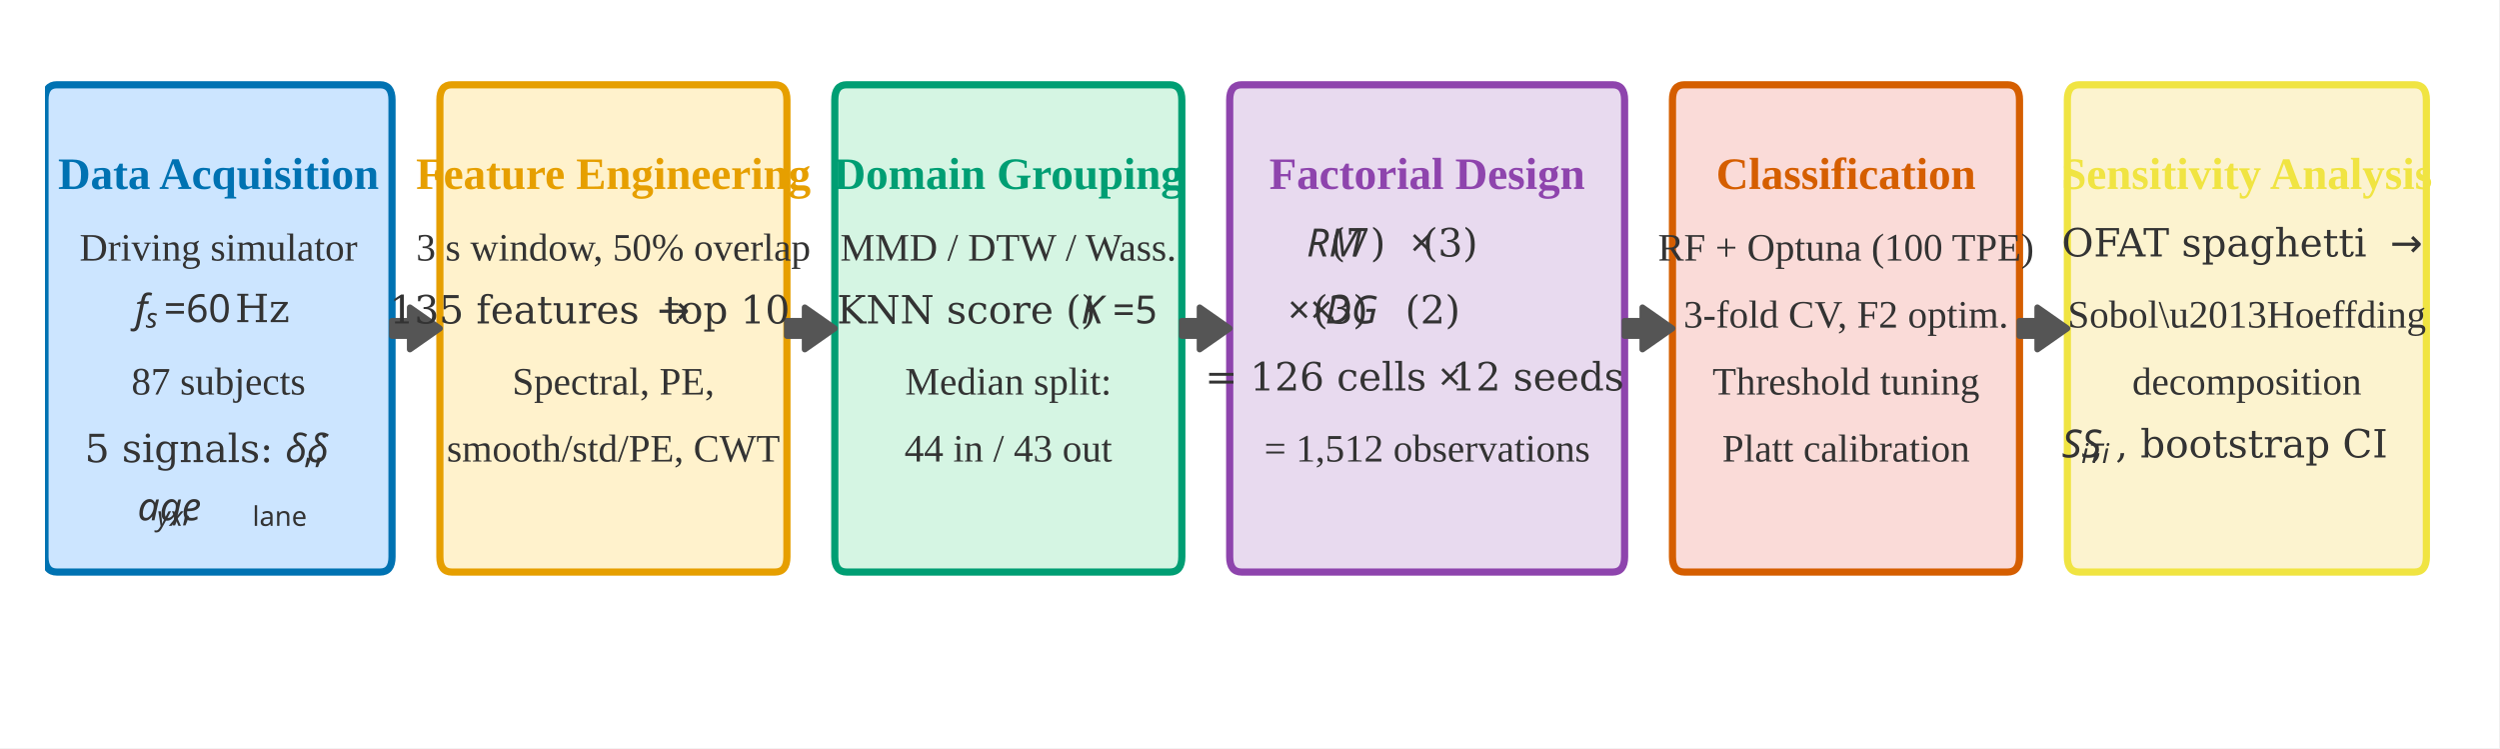
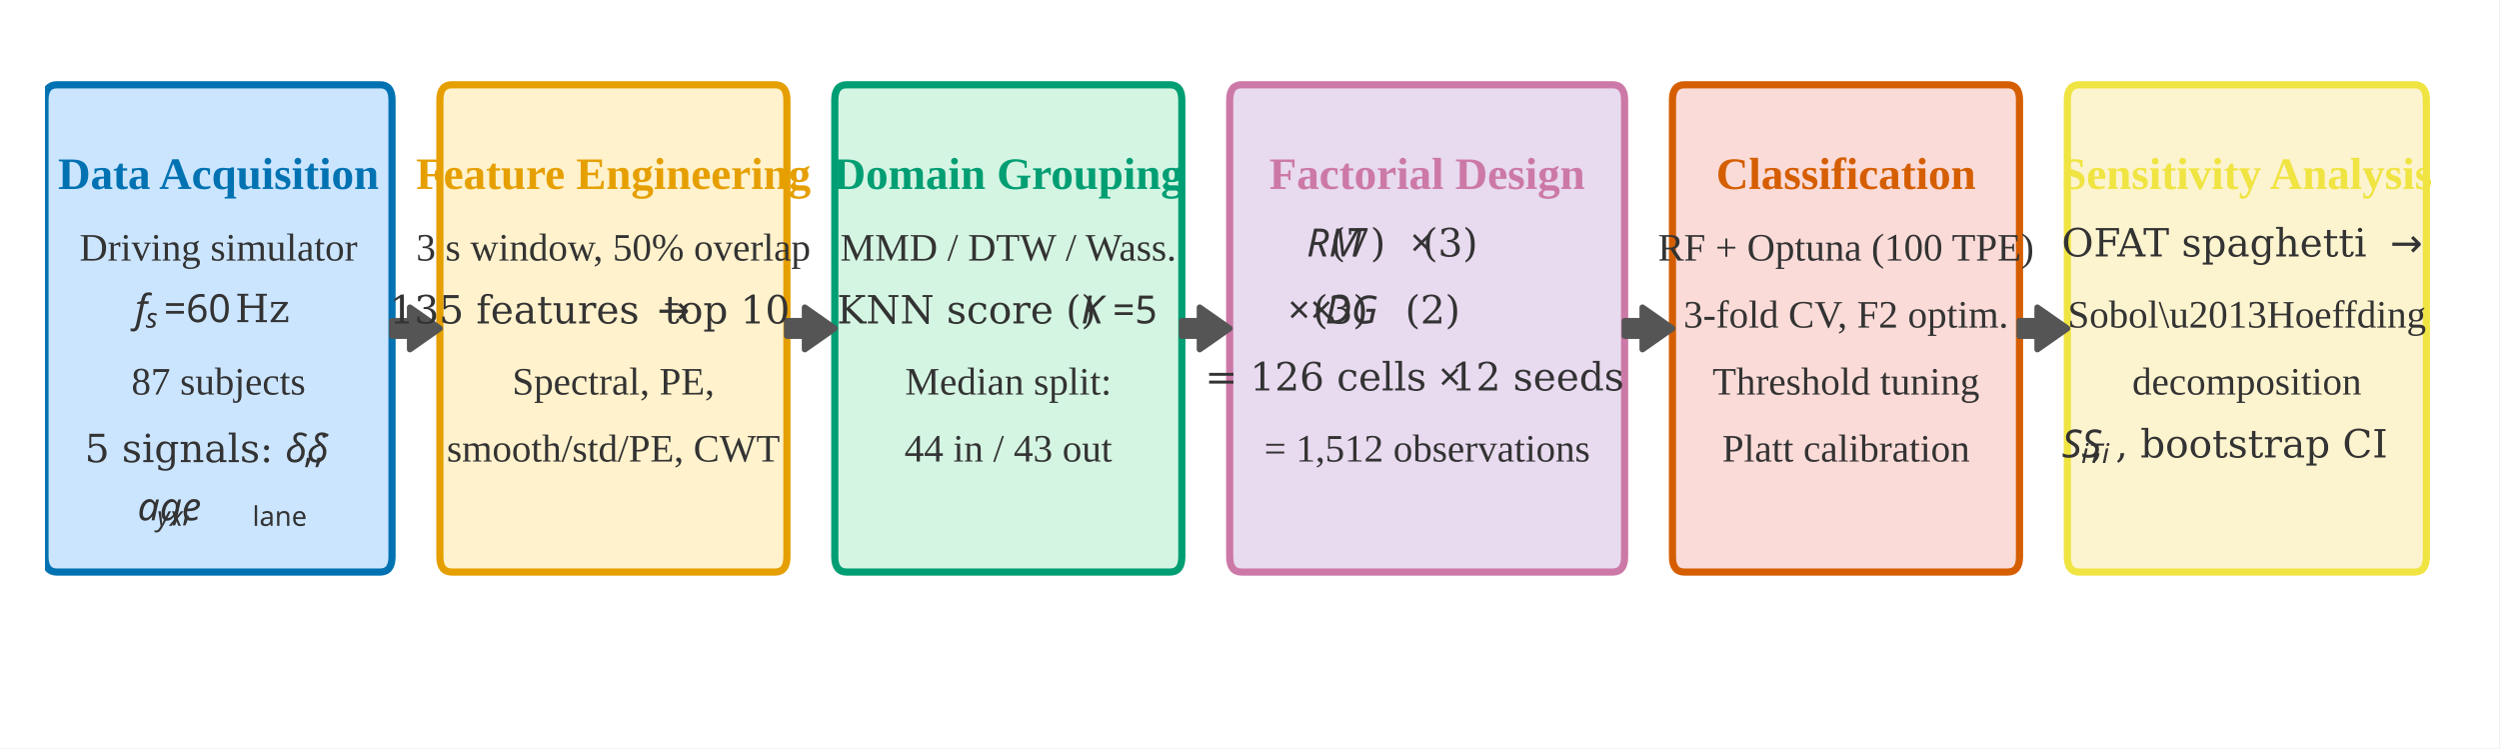
<svg xmlns="http://www.w3.org/2000/svg" width="417.164pt" height="124.848pt" viewBox="0 0 417.164 124.848" version="1.1">
  <defs>
    <style type="text/css">*{stroke-linejoin: round; stroke-linecap: butt}</style>
  </defs>
  <g id="figure_1">
    <g id="patch_1">
      <path d="M 0 124.848  L 417.164 124.848  L 417.164 0  L 0 0  z " style="fill: #ffffff" />
    </g>
    <g id="axes_1">
      <g id="patch_2">
-         <path d="M 9.507 95.457  L 63.443 95.457  Q 65.441 95.457 65.441 92.916  L 65.441 16.686  Q 65.441 14.145 63.443 14.145  L 9.507 14.145  Q 7.509 14.145 7.509 16.686  L 7.509 92.916  Q 7.509 95.457 9.507 95.457  z " clip-path="url(#p9b81b656f6)" style="fill: #cce5ff; stroke: #0072b2; stroke-width: 1.2; stroke-linejoin: miter" />
+         <path d="M 9.507 95.457  L 63.443 95.457  Q 65.441 95.457 65.441 92.916  L 65.441 16.686  Q 65.441 14.145 63.443 14.145  L 9.507 14.145  Q 7.509 14.145 7.509 16.686  L 7.509 92.916  Q 7.509 95.457 9.507 95.457  z " clip-path="url(#pe278a2cfea)" style="fill: #cce5ff; stroke: #0072b2; stroke-width: 1.2; stroke-linejoin: miter" />
      </g>
      <g id="patch_3">
-         <path d="M 75.429 95.457  L 129.365 95.457  Q 131.363 95.457 131.363 92.916  L 131.363 16.686  Q 131.363 14.145 129.365 14.145  L 75.429 14.145  Q 73.431 14.145 73.431 16.686  L 73.431 92.916  Q 73.431 95.457 75.429 95.457  z " clip-path="url(#p9b81b656f6)" style="fill: #fff2cc; stroke: #e69f00; stroke-width: 1.2; stroke-linejoin: miter" />
+         <path d="M 75.429 95.457  L 129.365 95.457  Q 131.363 95.457 131.363 92.916  L 131.363 16.686  Q 131.363 14.145 129.365 14.145  L 75.429 14.145  Q 73.431 14.145 73.431 16.686  L 73.431 92.916  Q 73.431 95.457 75.429 95.457  z " clip-path="url(#pe278a2cfea)" style="fill: #fff2cc; stroke: #e69f00; stroke-width: 1.2; stroke-linejoin: miter" />
      </g>
      <g id="patch_4">
-         <path d="M 141.351 95.457  L 195.287 95.457  Q 197.285 95.457 197.285 92.916  L 197.285 16.686  Q 197.285 14.145 195.287 14.145  L 141.351 14.145  Q 139.353 14.145 139.353 16.686  L 139.353 92.916  Q 139.353 95.457 141.351 95.457  z " clip-path="url(#p9b81b656f6)" style="fill: #d5f5e3; stroke: #009e73; stroke-width: 1.2; stroke-linejoin: miter" />
+         <path d="M 141.351 95.457  L 195.287 95.457  Q 197.285 95.457 197.285 92.916  L 197.285 16.686  Q 197.285 14.145 195.287 14.145  L 141.351 14.145  Q 139.353 14.145 139.353 16.686  L 139.353 92.916  Q 139.353 95.457 141.351 95.457  z " clip-path="url(#pe278a2cfea)" style="fill: #d5f5e3; stroke: #009e73; stroke-width: 1.2; stroke-linejoin: miter" />
      </g>
      <g id="patch_5">
-         <path d="M 207.273 95.457  L 269.2 95.457  Q 271.198 95.457 271.198 92.916  L 271.198 16.686  Q 271.198 14.145 269.2 14.145  L 207.273 14.145  Q 205.276 14.145 205.276 16.686  L 205.276 92.916  Q 205.276 95.457 207.273 95.457  z " clip-path="url(#p9b81b656f6)" style="fill: #e8daef; stroke: #8e44ad; stroke-width: 1.2; stroke-linejoin: miter" />
+         <path d="M 207.273 95.457  L 269.2 95.457  Q 271.198 95.457 271.198 92.916  L 271.198 16.686  Q 271.198 14.145 269.2 14.145  L 207.273 14.145  Q 205.276 14.145 205.276 16.686  L 205.276 92.916  Q 205.276 95.457 207.273 95.457  z " clip-path="url(#pe278a2cfea)" style="fill: #e8daef; stroke: #cc79a7; stroke-width: 1.2; stroke-linejoin: miter" />
      </g>
      <g id="patch_6">
-         <path d="M 281.186 95.457  L 335.122 95.457  Q 337.12 95.457 337.12 92.916  L 337.12 16.686  Q 337.12 14.145 335.122 14.145  L 281.186 14.145  Q 279.188 14.145 279.188 16.686  L 279.188 92.916  Q 279.188 95.457 281.186 95.457  z " clip-path="url(#p9b81b656f6)" style="fill: #fadbd8; stroke: #d55e00; stroke-width: 1.2; stroke-linejoin: miter" />
+         <path d="M 281.186 95.457  L 335.122 95.457  Q 337.12 95.457 337.12 92.916  L 337.12 16.686  Q 337.12 14.145 335.122 14.145  L 281.186 14.145  Q 279.188 14.145 279.188 16.686  L 279.188 92.916  Q 279.188 95.457 281.186 95.457  z " clip-path="url(#pe278a2cfea)" style="fill: #fadbd8; stroke: #d55e00; stroke-width: 1.2; stroke-linejoin: miter" />
      </g>
      <g id="patch_7">
-         <path d="M 347.108 95.457  L 403.042 95.457  Q 405.04 95.457 405.04 92.916  L 405.04 16.686  Q 405.04 14.145 403.042 14.145  L 347.108 14.145  Q 345.11 14.145 345.11 16.686  L 345.11 92.916  Q 345.11 95.457 347.108 95.457  z " clip-path="url(#p9b81b656f6)" style="fill: #fcf3cf; stroke: #f0e442; stroke-width: 1.2; stroke-linejoin: miter" />
+         <path d="M 347.108 95.457  L 403.042 95.457  Q 405.04 95.457 405.04 92.916  L 405.04 16.686  Q 405.04 14.145 403.042 14.145  L 347.108 14.145  Q 345.11 14.145 345.11 16.686  L 345.11 92.916  Q 345.11 95.457 347.108 95.457  z " clip-path="url(#pe278a2cfea)" style="fill: #fcf3cf; stroke: #f0e442; stroke-width: 1.2; stroke-linejoin: miter" />
      </g>
      <g id="patch_8">
-         <path d="M 65.442 53.551  Q 66.933 53.551 68.424 53.551  L 68.424 51.301  Q 70.924 53.051 73.425 54.801  Q 70.924 56.551 68.424 58.301  L 68.424 56.051  Q 66.933 56.051 65.442 56.051  L 65.442 53.551  z " clip-path="url(#p9b81b656f6)" style="fill: #555555; stroke: #555555; stroke-linecap: round" />
+         <path d="M 65.442 53.551  Q 66.933 53.551 68.424 53.551  L 68.424 51.301  Q 70.924 53.051 73.425 54.801  Q 70.924 56.551 68.424 58.301  L 68.424 56.051  Q 66.933 56.051 65.442 56.051  L 65.442 53.551  z " clip-path="url(#pe278a2cfea)" style="fill: #555555; stroke: #555555; stroke-linecap: round" />
      </g>
      <g id="patch_9">
-         <path d="M 131.364 53.551  Q 132.855 53.551 134.346 53.551  L 134.346 51.301  Q 136.846 53.051 139.347 54.801  Q 136.846 56.551 134.346 58.301  L 134.346 56.051  Q 132.855 56.051 131.364 56.051  L 131.364 53.551  z " clip-path="url(#p9b81b656f6)" style="fill: #555555; stroke: #555555; stroke-linecap: round" />
+         <path d="M 131.364 53.551  Q 132.855 53.551 134.346 53.551  L 134.346 51.301  Q 136.846 53.051 139.347 54.801  Q 136.846 56.551 134.346 58.301  L 134.346 56.051  Q 132.855 56.051 131.364 56.051  L 131.364 53.551  z " clip-path="url(#pe278a2cfea)" style="fill: #555555; stroke: #555555; stroke-linecap: round" />
      </g>
      <g id="patch_10">
-         <path d="M 197.286 53.551  Q 198.777 53.551 200.268 53.551  L 200.268 51.301  Q 202.768 53.051 205.269 54.801  Q 202.768 56.551 200.268 58.301  L 200.268 56.051  Q 198.777 56.051 197.286 56.051  L 197.286 53.551  z " clip-path="url(#p9b81b656f6)" style="fill: #555555; stroke: #555555; stroke-linecap: round" />
+         <path d="M 197.286 53.551  Q 198.777 53.551 200.268 53.551  L 200.268 51.301  Q 202.768 53.051 205.269 54.801  Q 202.768 56.551 200.268 58.301  L 200.268 56.051  Q 198.777 56.051 197.286 56.051  L 197.286 53.551  z " clip-path="url(#pe278a2cfea)" style="fill: #555555; stroke: #555555; stroke-linecap: round" />
      </g>
      <g id="patch_11">
-         <path d="M 271.199 53.551  Q 272.69 53.551 274.181 53.551  L 274.181 51.301  Q 276.681 53.051 279.182 54.801  Q 276.681 56.551 274.181 58.301  L 274.181 56.051  Q 272.69 56.051 271.199 56.051  L 271.199 53.551  z " clip-path="url(#p9b81b656f6)" style="fill: #555555; stroke: #555555; stroke-linecap: round" />
+         <path d="M 271.199 53.551  Q 272.69 53.551 274.181 53.551  L 274.181 51.301  Q 276.681 53.051 279.182 54.801  Q 276.681 56.551 274.181 58.301  L 274.181 56.051  Q 272.69 56.051 271.199 56.051  L 271.199 53.551  z " clip-path="url(#pe278a2cfea)" style="fill: #555555; stroke: #555555; stroke-linecap: round" />
      </g>
      <g id="patch_12">
-         <path d="M 337.121 53.551  Q 338.612 53.551 340.103 53.551  L 340.103 51.301  Q 342.603 53.051 345.104 54.801  Q 342.603 56.551 340.103 58.301  L 340.103 56.051  Q 338.612 56.051 337.121 56.051  L 337.121 53.551  z " clip-path="url(#p9b81b656f6)" style="fill: #555555; stroke: #555555; stroke-linecap: round" />
+         <path d="M 337.121 53.551  Q 338.612 53.551 340.103 53.551  L 340.103 51.301  Q 342.603 53.051 345.104 54.801  Q 342.603 56.551 340.103 58.301  L 340.103 56.051  Q 338.612 56.051 337.121 56.051  L 337.121 53.551  z " clip-path="url(#pe278a2cfea)" style="fill: #555555; stroke: #555555; stroke-linecap: round" />
      </g>
      <g id="text_1">
        <text style="fill: #0072b2; font: 700 7.5px 'Times New Roman', 'Times', 'DejaVu Serif', serif; text-anchor: middle" x="36.475" y="31.532" transform="rotate(-0 36.47496 31.53243)">Data Acquisition</text>
      </g>
      <g id="text_2">
        <text style="fill: #333333; font: 6.5px 'Times New Roman', 'Times', 'DejaVu Serif', serif; text-anchor: middle" x="36.475" y="43.478" transform="rotate(-0 36.47496 43.47758)">Driving simulator</text>
      </g>
      <g id="text_3">
        <g style="fill: #333333" transform="translate(22.53246 54.64478)">
          <text>
            <tspan style="font: italic 6.5px 'STIXGeneral'" x="0" y="-0.891">f</tspan>
            <tspan style="font: italic 4.55px 'STIXGeneral'" x="1.807" y="0.037">s</tspan>
            <tspan style="font: 6.5px 'STIXGeneral'" x="4.825 10.216 13.466" y="-0.891">=60</tspan>
            <tspan style="font: 6.5px 'DejaVu Serif'" x="16.716 18.782 24.451" y="-0.891"> Hz</tspan>
          </text>
        </g>
      </g>
      <g id="text_4">
        <text style="fill: #333333; font: 6.5px 'Times New Roman', 'Times', 'DejaVu Serif', serif; text-anchor: middle" x="36.475" y="65.838" transform="rotate(-0 36.47496 65.83838)">87 subjects</text>
      </g>
      <g id="text_5">
        <g style="fill: #333333" transform="translate(14.14746 77.9298)">
          <text>
            <tspan style="font: 6.5px 'DejaVu Serif'" x="0 4.135 6.202 9.537 11.616 15.777 19.963 23.839 25.917 29.253 31.443" y="-0.812">5 signals: </tspan>
            <tspan style="font: italic 6.5px 'STIXGeneral'" x="33.509 39.063" y="-0.812">δδ</tspan>
            <tspan style="font: 6.5px 'STIXGeneral'" x="36.499 42.053 42.638" y="-0.812 -0.812 -2.641">,,̇</tspan>
          </text>
        </g>
      </g>
      <g id="text_6">
        <g style="fill: #333333" transform="translate(22.95496 87.73098)">
          <text>
            <tspan style="font: italic 6.5px 'STIXGeneral'" x="0 8.15 16.299" y="-0.906">aae</tspan>
            <tspan style="font: italic 4.55px 'STIXGeneral'" x="3.256 11.406" y="0.022">yx</tspan>
            <tspan style="font: 6.5px 'STIXGeneral'" x="5.586 13.736" y="-0.906">,,</tspan>
            <tspan style="font: 4.55px 'STIXGeneral'" x="19.185 20.45 22.47 24.745" y="0.022">lane</tspan>
          </text>
        </g>
      </g>
      <g id="text_7">
        <text style="fill: #e69f00; font: 700 7.5px 'Times New Roman', 'Times', 'DejaVu Serif', serif; text-anchor: middle" x="102.397" y="31.532" transform="rotate(-0 102.3971 31.53243)">Feature Engineering</text>
      </g>
      <g id="text_8">
        <text style="fill: #333333; font: 6.5px 'Times New Roman', 'Times', 'DejaVu Serif', serif; text-anchor: middle" x="102.397" y="43.478" transform="rotate(-0 102.3971 43.47758)">3 s window, 50% overlap</text>
      </g>
      <g id="text_9">
        <g style="fill: #333333" transform="translate(65.02208 54.659)">
          <text>
            <tspan style="font: 6.5px 'DejaVu Serif'" x="0 4.135 8.271 12.406 14.473 16.878 20.725 24.6 27.212 31.399 34.506 38.353 41.688 51.651 53.717 56.329 60.242 64.403 66.469 70.605" y="-0.688">135 features  top 10</tspan>
            <tspan style="font: 6.5px 'STIXGeneral'" x="44.693" y="-0.688">→</tspan>
          </text>
        </g>
      </g>
      <g id="text_10">
        <text style="fill: #333333; font: 6.5px 'Times New Roman', 'Times', 'DejaVu Serif', serif; text-anchor: middle" x="102.397" y="65.838" transform="rotate(-0 102.3971 65.83838)">Spectral, PE,</text>
      </g>
      <g id="text_11">
        <text style="fill: #333333; font: 6.5px 'Times New Roman', 'Times', 'DejaVu Serif', serif; text-anchor: middle" x="102.397" y="77.019" transform="rotate(-0 102.3971 77.01878)">smooth/std/PE, CWT</text>
      </g>
      <g id="text_12">
        <text style="fill: #009e73; font: 700 7.5px 'Times New Roman', 'Times', 'DejaVu Serif', serif; text-anchor: middle" x="168.319" y="31.532" transform="rotate(-0 168.3192 31.53243)">Domain Grouping</text>
      </g>
      <g id="text_13">
        <text style="fill: #333333; font: 6.5px 'Times New Roman', 'Times', 'DejaVu Serif', serif; text-anchor: middle" x="168.319" y="43.478" transform="rotate(-0 168.3192 43.47758)">MMD / DTW / Wass.</text>
      </g>
      <g id="text_14">
        <g style="fill: #333333" transform="translate(139.7192 54.65798)">
          <text>
            <tspan style="font: 6.5px 'DejaVu Serif'" x="0 4.856 10.543 16.231 18.297 21.633 25.273 29.187 32.294 36.14 38.207 54.658" y="-0.688">KNN score ()</tspan>
            <tspan style="font: italic 6.5px 'STIXGeneral'" x="40.742" y="-0.688">K</tspan>
            <tspan style="font: 6.5px 'STIXGeneral'" x="46.017 51.408" y="-0.688">=5</tspan>
          </text>
        </g>
      </g>
      <g id="text_15">
        <text style="fill: #333333; font: 6.5px 'Times New Roman', 'Times', 'DejaVu Serif', serif; text-anchor: middle" x="168.319" y="65.838" transform="rotate(-0 168.3192 65.83838)">Median split:</text>
      </g>
      <g id="text_16">
        <text style="fill: #333333; font: 6.5px 'Times New Roman', 'Times', 'DejaVu Serif', serif; text-anchor: middle" x="168.319" y="77.019" transform="rotate(-0 168.3192 77.01878)">44 in / 43 out</text>
      </g>
      <g id="text_17">
-         <text style="fill: #8e44ad; font: 700 7.5px 'Times New Roman', 'Times', 'DejaVu Serif', serif; text-anchor: middle" x="238.237" y="31.532" transform="rotate(-0 238.2366 31.53243)">Factorial Design</text>
+         <text style="fill: #cc79a7; font: 700 7.5px 'Times New Roman', 'Times', 'DejaVu Serif', serif; text-anchor: middle" x="238.237" y="31.532" transform="rotate(-0 238.2366 31.53243)">Factorial Design</text>
      </g>
      <g id="text_18">
        <g style="fill: #333333" transform="translate(218.1191 43.47758)">
          <text>
            <tspan style="font: italic 6.5px 'STIXGeneral'" x="0 23.537" y="-0.688">RM</tspan>
            <tspan style="font: 6.5px 'DejaVu Serif'" x="3.971 6.038 8.574 12.709 15.245 21.471 28.952 31.018 33.554 37.689" y="-0.688"> (7)   (3)</tspan>
            <tspan style="font: 6.5px 'STIXGeneral'" x="17.311" y="-0.688">×</tspan>
          </text>
        </g>
      </g>
      <g id="text_19">
        <g style="fill: #333333" transform="translate(214.9991 54.65798)">
          <text>
            <tspan style="font: 6.5px 'STIXGeneral'" x="0 24.259" y="-0.688">××</tspan>
            <tspan style="font: 6.5px 'DejaVu Serif'" x="4.16 10.919 12.985 15.521 19.657 22.193 28.419 35.178 37.244 39.78 43.915" y="-0.688">  (3)   (2)</tspan>
            <tspan style="font: italic 6.5px 'STIXGeneral'" x="6.226 30.485" y="-0.688">DG</tspan>
          </text>
        </g>
      </g>
      <g id="text_20">
        <g style="fill: #333333" transform="translate(201.1541 65.83838)">
          <text>
            <tspan style="font: 6.5px 'DejaVu Serif'" x="0 5.446 7.512 11.648 15.783 19.919 21.985 25.625 29.472 31.551 33.63 36.966 43.192 45.258 49.393 53.529 55.595 58.931 62.777 66.624 70.785" y="-0.688">= 126 cells  12 seeds</tspan>
            <tspan style="font: 6.5px 'STIXGeneral'" x="39.032" y="-0.688">×</tspan>
          </text>
        </g>
      </g>
      <g id="text_21">
        <text style="fill: #333333; font: 6.5px 'Times New Roman', 'Times', 'DejaVu Serif', serif; text-anchor: middle" x="238.237" y="77.019" transform="rotate(-0 238.2366 77.01878)">= 1,512 observations</text>
      </g>
      <g id="text_22">
        <text style="fill: #d55e00; font: 700 7.5px 'Times New Roman', 'Times', 'DejaVu Serif', serif; text-anchor: middle" x="308.154" y="31.532" transform="rotate(-0 308.154 31.53243)">Classification</text>
      </g>
      <g id="text_23">
        <text style="fill: #333333; font: 6.5px 'Times New Roman', 'Times', 'DejaVu Serif', serif; text-anchor: middle" x="308.154" y="43.478" transform="rotate(-0 308.154 43.47758)">RF + Optuna (100 TPE)</text>
      </g>
      <g id="text_24">
        <text style="fill: #333333; font: 6.5px 'Times New Roman', 'Times', 'DejaVu Serif', serif; text-anchor: middle" x="308.154" y="54.658" transform="rotate(-0 308.154 54.65798)">3-fold CV, F2 optim.</text>
      </g>
      <g id="text_25">
        <text style="fill: #333333; font: 6.5px 'Times New Roman', 'Times', 'DejaVu Serif', serif; text-anchor: middle" x="308.154" y="65.838" transform="rotate(-0 308.154 65.83838)">Threshold tuning</text>
      </g>
      <g id="text_26">
        <text style="fill: #333333; font: 6.5px 'Times New Roman', 'Times', 'DejaVu Serif', serif; text-anchor: middle" x="308.154" y="77.019" transform="rotate(-0 308.154 77.01878)">Platt calibration</text>
      </g>
      <g id="text_27">
        <text style="fill: #f0e442; font: 700 7.5px 'Times New Roman', 'Times', 'DejaVu Serif', serif; text-anchor: middle" x="375.075" y="31.532" transform="rotate(-0 375.0749 31.53243)">Sensitivity Analysis</text>
      </g>
      <g id="text_28">
        <g style="fill: #333333" transform="translate(344.1674 43.4786)">
          <text>
            <tspan style="font: 6.5px 'DejaVu Serif'" x="0 5.329 9.839 14.533 18.868 20.935 24.27 28.431 32.306 36.467 40.654 44.5 47.112 49.724 51.803" y="-0.688">OFAT spaghetti </tspan>
            <tspan style="font: 6.5px 'STIXGeneral'" x="54.808" y="-0.688">→</tspan>
          </text>
        </g>
      </g>
      <g id="text_29">
        <text style="fill: #333333; font: 6.5px 'Times New Roman', 'Times', 'DejaVu Serif', serif; text-anchor: middle" x="375.075" y="54.658" transform="rotate(-0 375.0749 54.65798)">Sobol\u2013Hoeffding</text>
      </g>
      <g id="text_30">
        <text style="fill: #333333; font: 6.5px 'Times New Roman', 'Times', 'DejaVu Serif', serif; text-anchor: middle" x="375.075" y="65.838" transform="rotate(-0 375.0749 65.83838)">decomposition</text>
      </g>
      <g id="text_31">
        <g style="fill: #333333" transform="translate(344.1999 77.0198)">
          <text>
            <tspan style="font: italic 6.5px 'STIXGeneral'" x="0 8.957" y="-0.688">SS</tspan>
            <tspan style="font: italic 4.55px 'STIXGeneral'" x="3.25 12.207 14.736" y="0.241">iTi</tspan>
            <tspan style="font: 6.5px 'DejaVu Serif'" x="4.824 6.89 16.311 18.377 20.443 24.604 28.517 32.431 35.043 38.378 40.99 44.098 47.973 52.134 54.2 59.173" y="-0.688">, , bootstrap CI</tspan>
          </text>
        </g>
      </g>
    </g>
  </g>
  <defs>
-     <clipPath id="p9b81b656f6">
+     <clipPath id="pe278a2cfea">
      <rect x="7.509" y="1.44" width="399.528" height="121.968" />
    </clipPath>
  </defs>
</svg>
